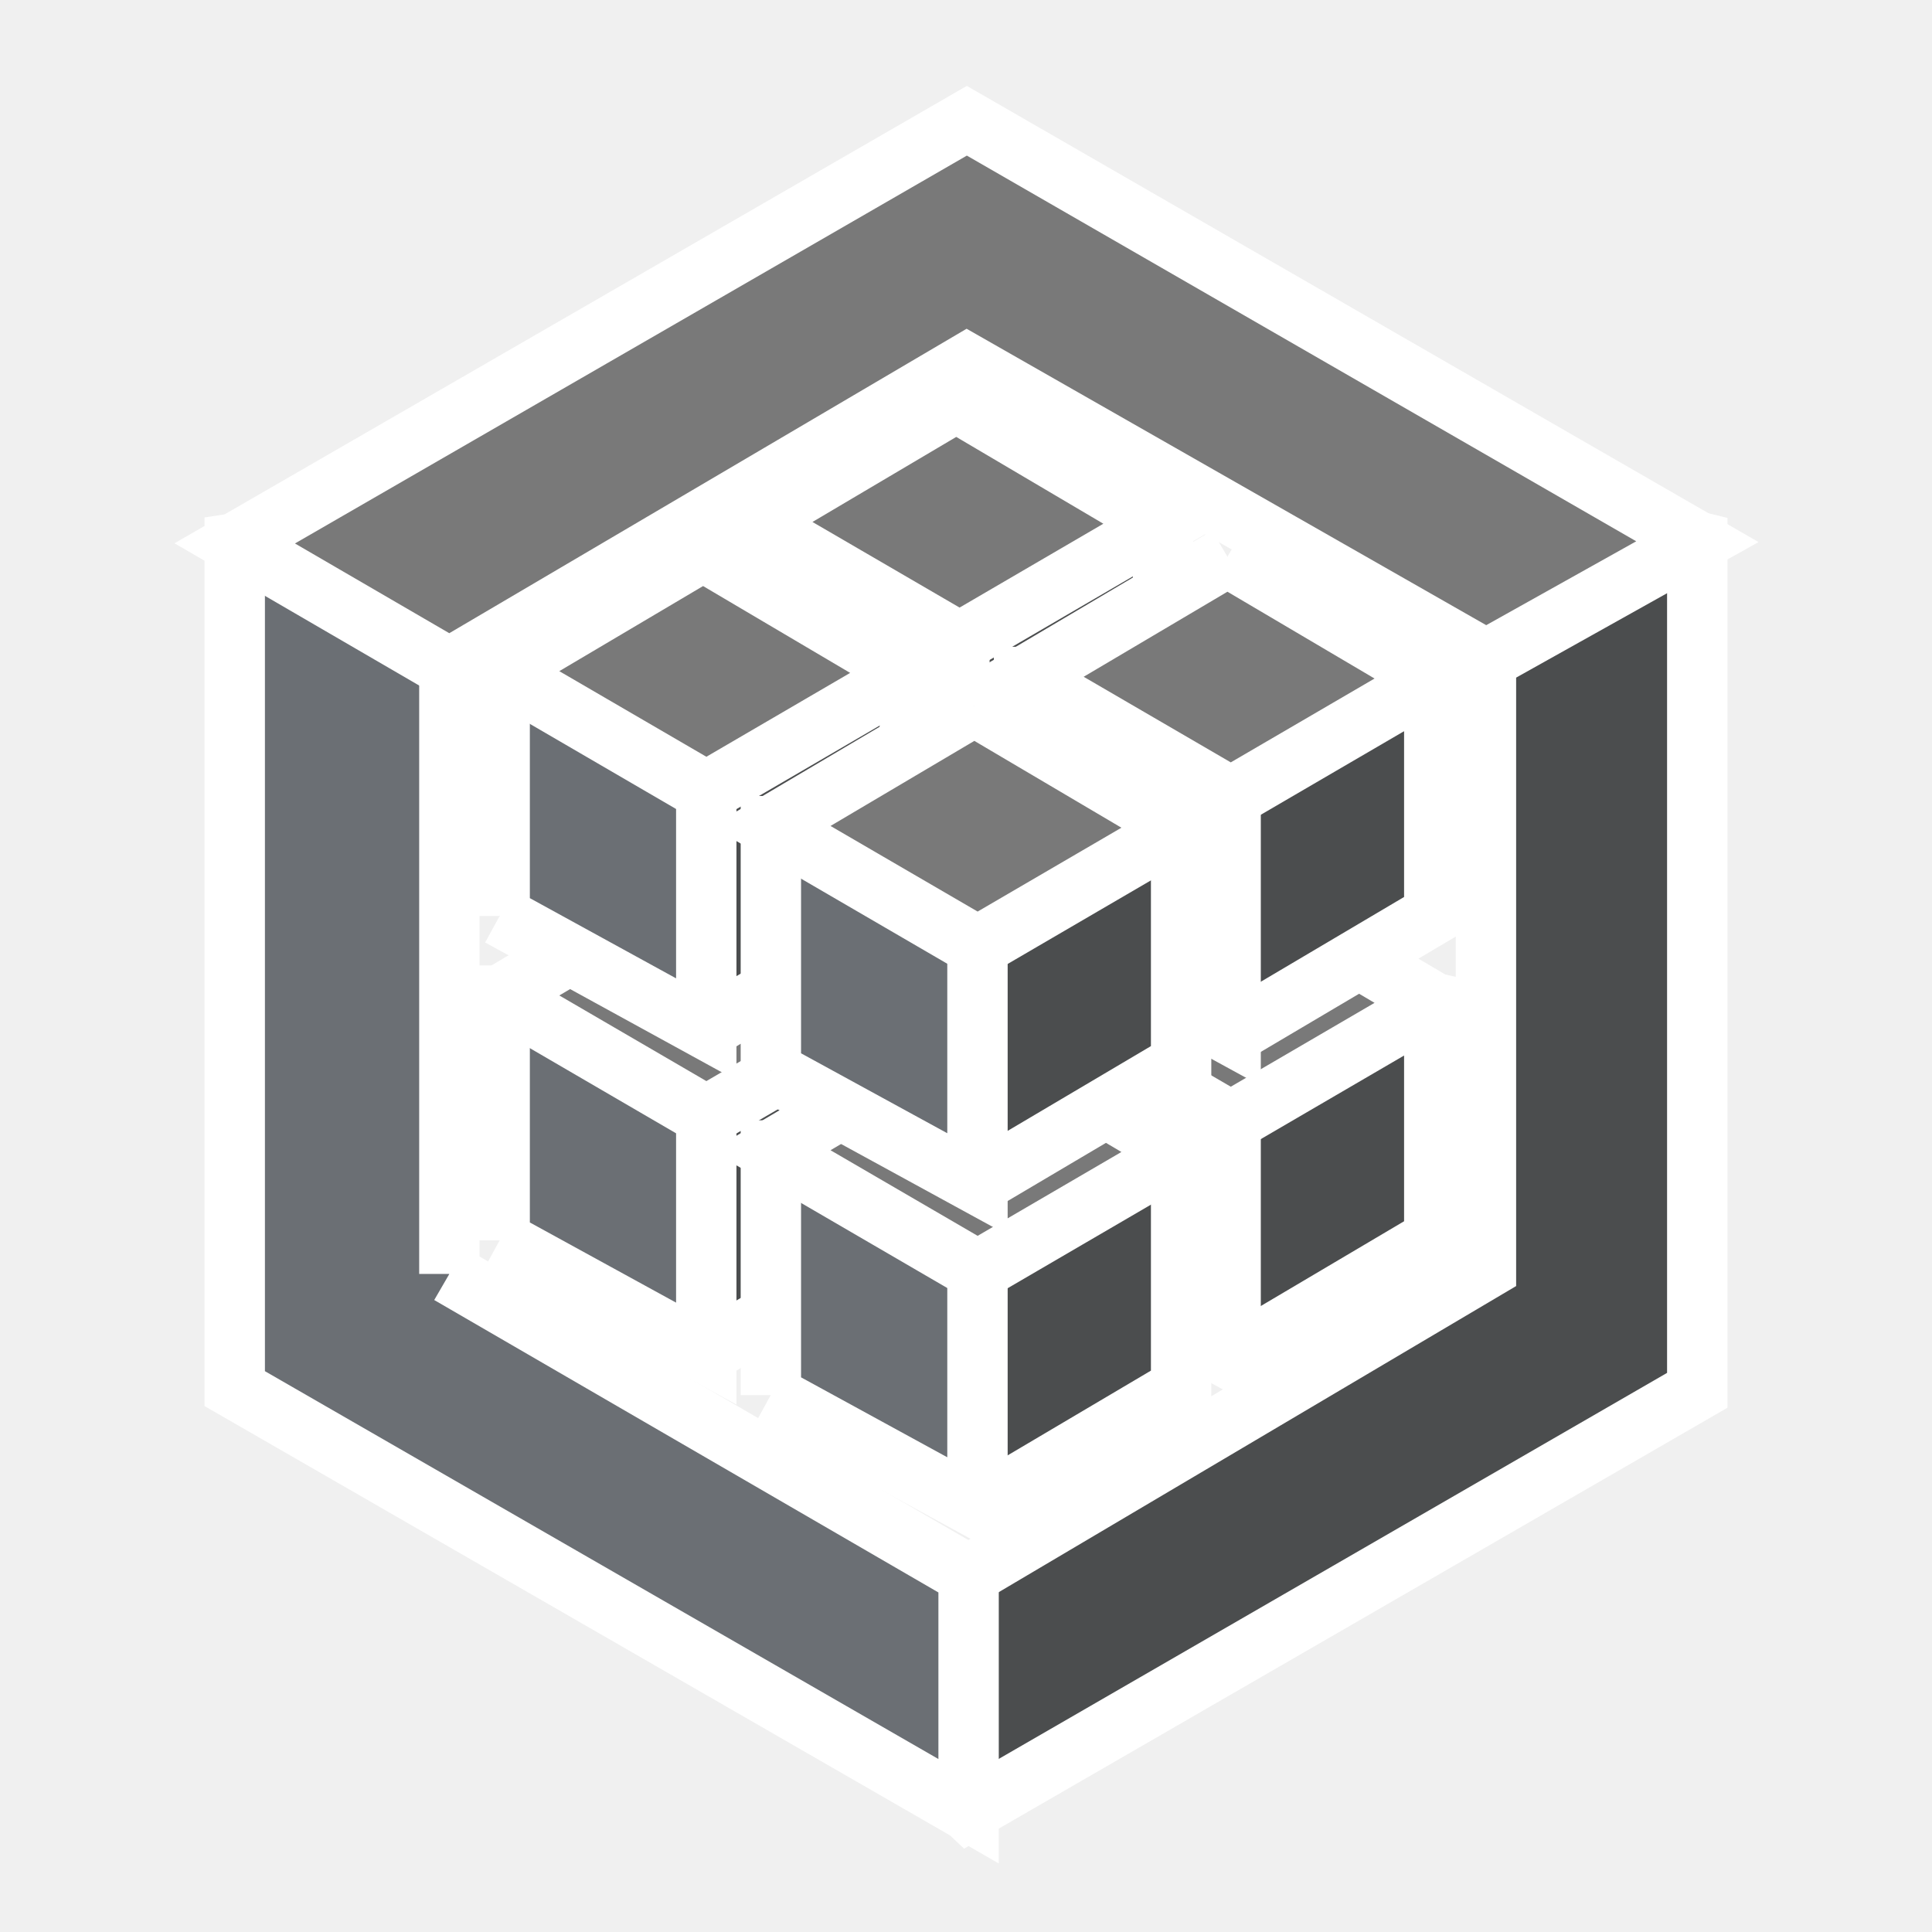
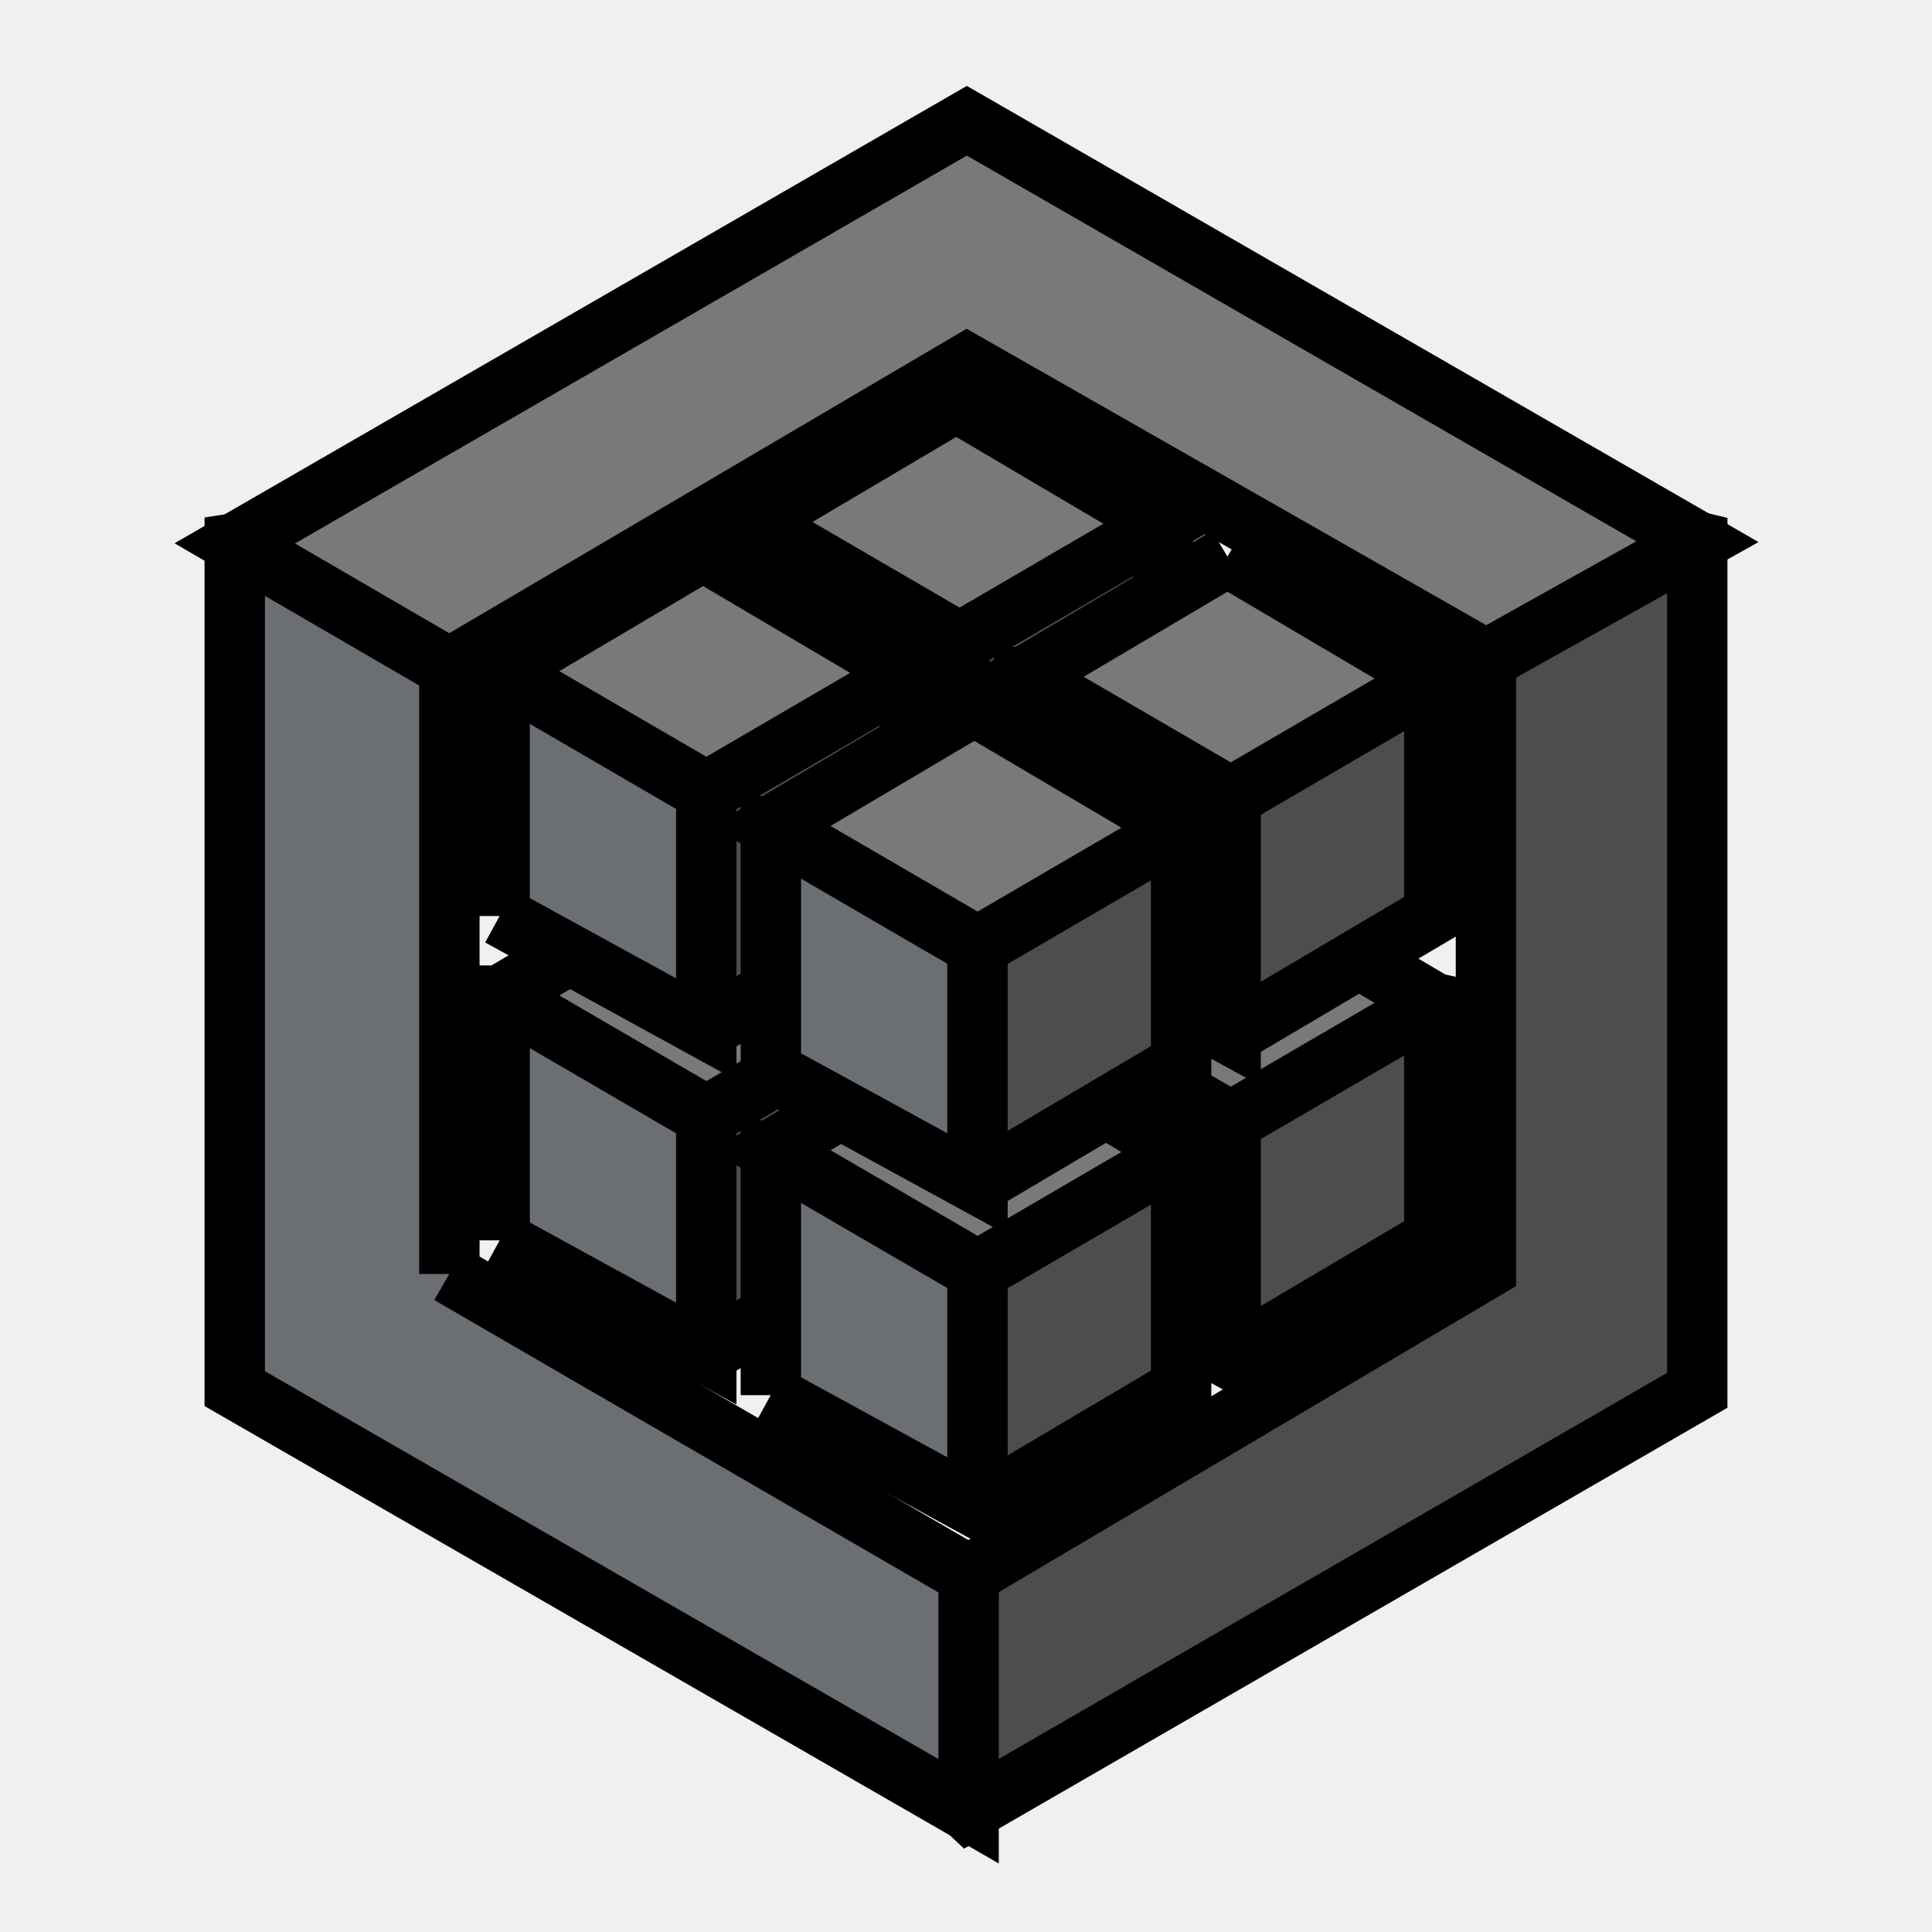
- <svg xmlns="http://www.w3.org/2000/svg" width="800px" height="800px" viewBox="0 0 32 32" fill="#ffffff" stroke="#ffffff">
+ <svg xmlns="http://www.w3.org/2000/svg" width="800px" height="800px" viewBox="0 0 32 32" fill="currentColor" stroke="currentColor">
  <g id="SVGRepo_bgCarrier" stroke-width="0" />
  <g id="SVGRepo_tracerCarrier" stroke-linecap="round" stroke-linejoin="round" />
  <g id="SVGRepo_iconCarrier">
    <path d="M24.612,10.929V21.016l-8.571,5.071-.077.07v3.77l.077.073,12.071-6.972V8.972L28,8.945l-3.4,1.9.017.082" style="fill:#4b4d4e" />
    <path d="M7.443,21.1l8.6,4.988V30L3.888,23V9l.125-.019,3.393,1.973.037.113V21.1" style="fill:#6b6f74" />
    <path d="M7.443,11.067,3.888,9,16.014,2l12.1,6.972-3.5,1.957-8.6-4.906L7.443,11.067" style="fill:#797979" />
    <path d="M15.894,19.945l-.093-.1V16.062l.093-.048.023-.093,3.247-1.894.1.022v3.9l-3.369,1.993" style="fill:#4b4d4e" />
    <path d="M12.469,18.073V14.021l.094,0,3.3,1.922.028.076v3.931l-3.425-1.872" style="fill:#6b6f74" />
    <path d="M15.838,12.027l-3.369,1.993,3.425,1.993,3.369-1.965-3.425-2.021" style="fill:#797979" />
    <path d="M11.7,22.415l-.093-.1V18.533l.093-.048.023-.093L14.971,16.5l.1.022v3.9L11.7,22.415" style="fill:#4b4d4e" />
    <path d="M8.276,20.544V16.491l.094,0,3.3,1.922.028.076v3.931L8.276,20.544" style="fill:#6b6f74" />
    <path d="M11.645,14.5,8.276,16.491,11.7,18.485,15.07,16.52,11.645,14.5" style="fill:#797979" />
    <path d="M20.386,22.509l-.093-.1V18.626l.093-.048.023-.093,3.247-1.894.1.022v3.9l-3.369,1.993" style="fill:#4b4d4e" />
    <path d="M16.961,20.637V16.585l.094,0,3.3,1.922.028.076v3.931l-3.425-1.872" style="fill:#6b6f74" />
    <path d="M20.33,14.592l-3.369,1.993,3.425,1.993,3.369-1.965L20.33,14.592" style="fill:#797979" />
    <path d="M16.193,24.98l-.093-.1V21.1l.093-.048.023-.093,3.247-1.894.1.022v3.9L16.193,24.98" style="fill:#4b4d4e" />
    <path d="M12.768,23.108V19.056l.094,0,3.3,1.922.028.076V24.98l-3.425-1.872" style="fill:#6b6f74" />
    <path d="M16.137,17.062l-3.369,1.993,3.425,1.993,3.369-1.965-3.425-2.022" style="fill:#797979" />
    <path d="M15.894,14.573l-.093-.1V10.69l.093-.048.023-.093,3.247-1.894.1.022v3.9l-3.369,1.993" style="fill:#4b4d4e" />
    <path d="M12.469,12.7V8.649l.094,0,3.3,1.922.028.076v3.931L12.469,12.7" style="fill:#6b6f74" />
    <path d="M15.838,6.656,12.469,8.649l3.425,1.993,3.369-1.965L15.838,6.656" style="fill:#797979" />
    <path d="M11.7,17.044l-.093-.1V13.161l.093-.048.023-.093,3.247-1.894.1.022v3.9L11.7,17.044" style="fill:#4b4d4e" />
    <path d="M8.276,15.172V11.12l.094,0,3.3,1.922.028.076v3.931L8.276,15.172" style="fill:#6b6f74" />
    <path d="M11.645,9.126,8.276,11.12,11.7,13.113l3.369-1.965L11.645,9.126" style="fill:#797979" />
    <path d="M20.386,17.137l-.093-.1V13.255l.093-.048.023-.093,3.247-1.894.1.022v3.9l-3.369,1.993" style="fill:#4b4d4e" />
    <path d="M16.961,15.266V11.213l.094,0,3.3,1.922.028.076v3.931l-3.425-1.872" style="fill:#6b6f74" />
    <path d="M20.33,9.22l-3.369,1.993,3.425,1.993,3.369-1.965L20.33,9.22" style="fill:#797979" />
    <path d="M16.193,19.608l-.093-.1V15.725l.093-.048.023-.093,3.247-1.894.1.022v3.9l-3.369,1.993" style="fill:#4b4d4e" />
    <path d="M12.768,17.736V13.684l.094,0,3.3,1.922.028.076v3.931l-3.425-1.872" style="fill:#6b6f74" />
    <path d="M16.137,11.691l-3.369,1.993,3.425,1.993,3.369-1.965-3.425-2.022" style="fill:#797979" />
  </g>
</svg>
